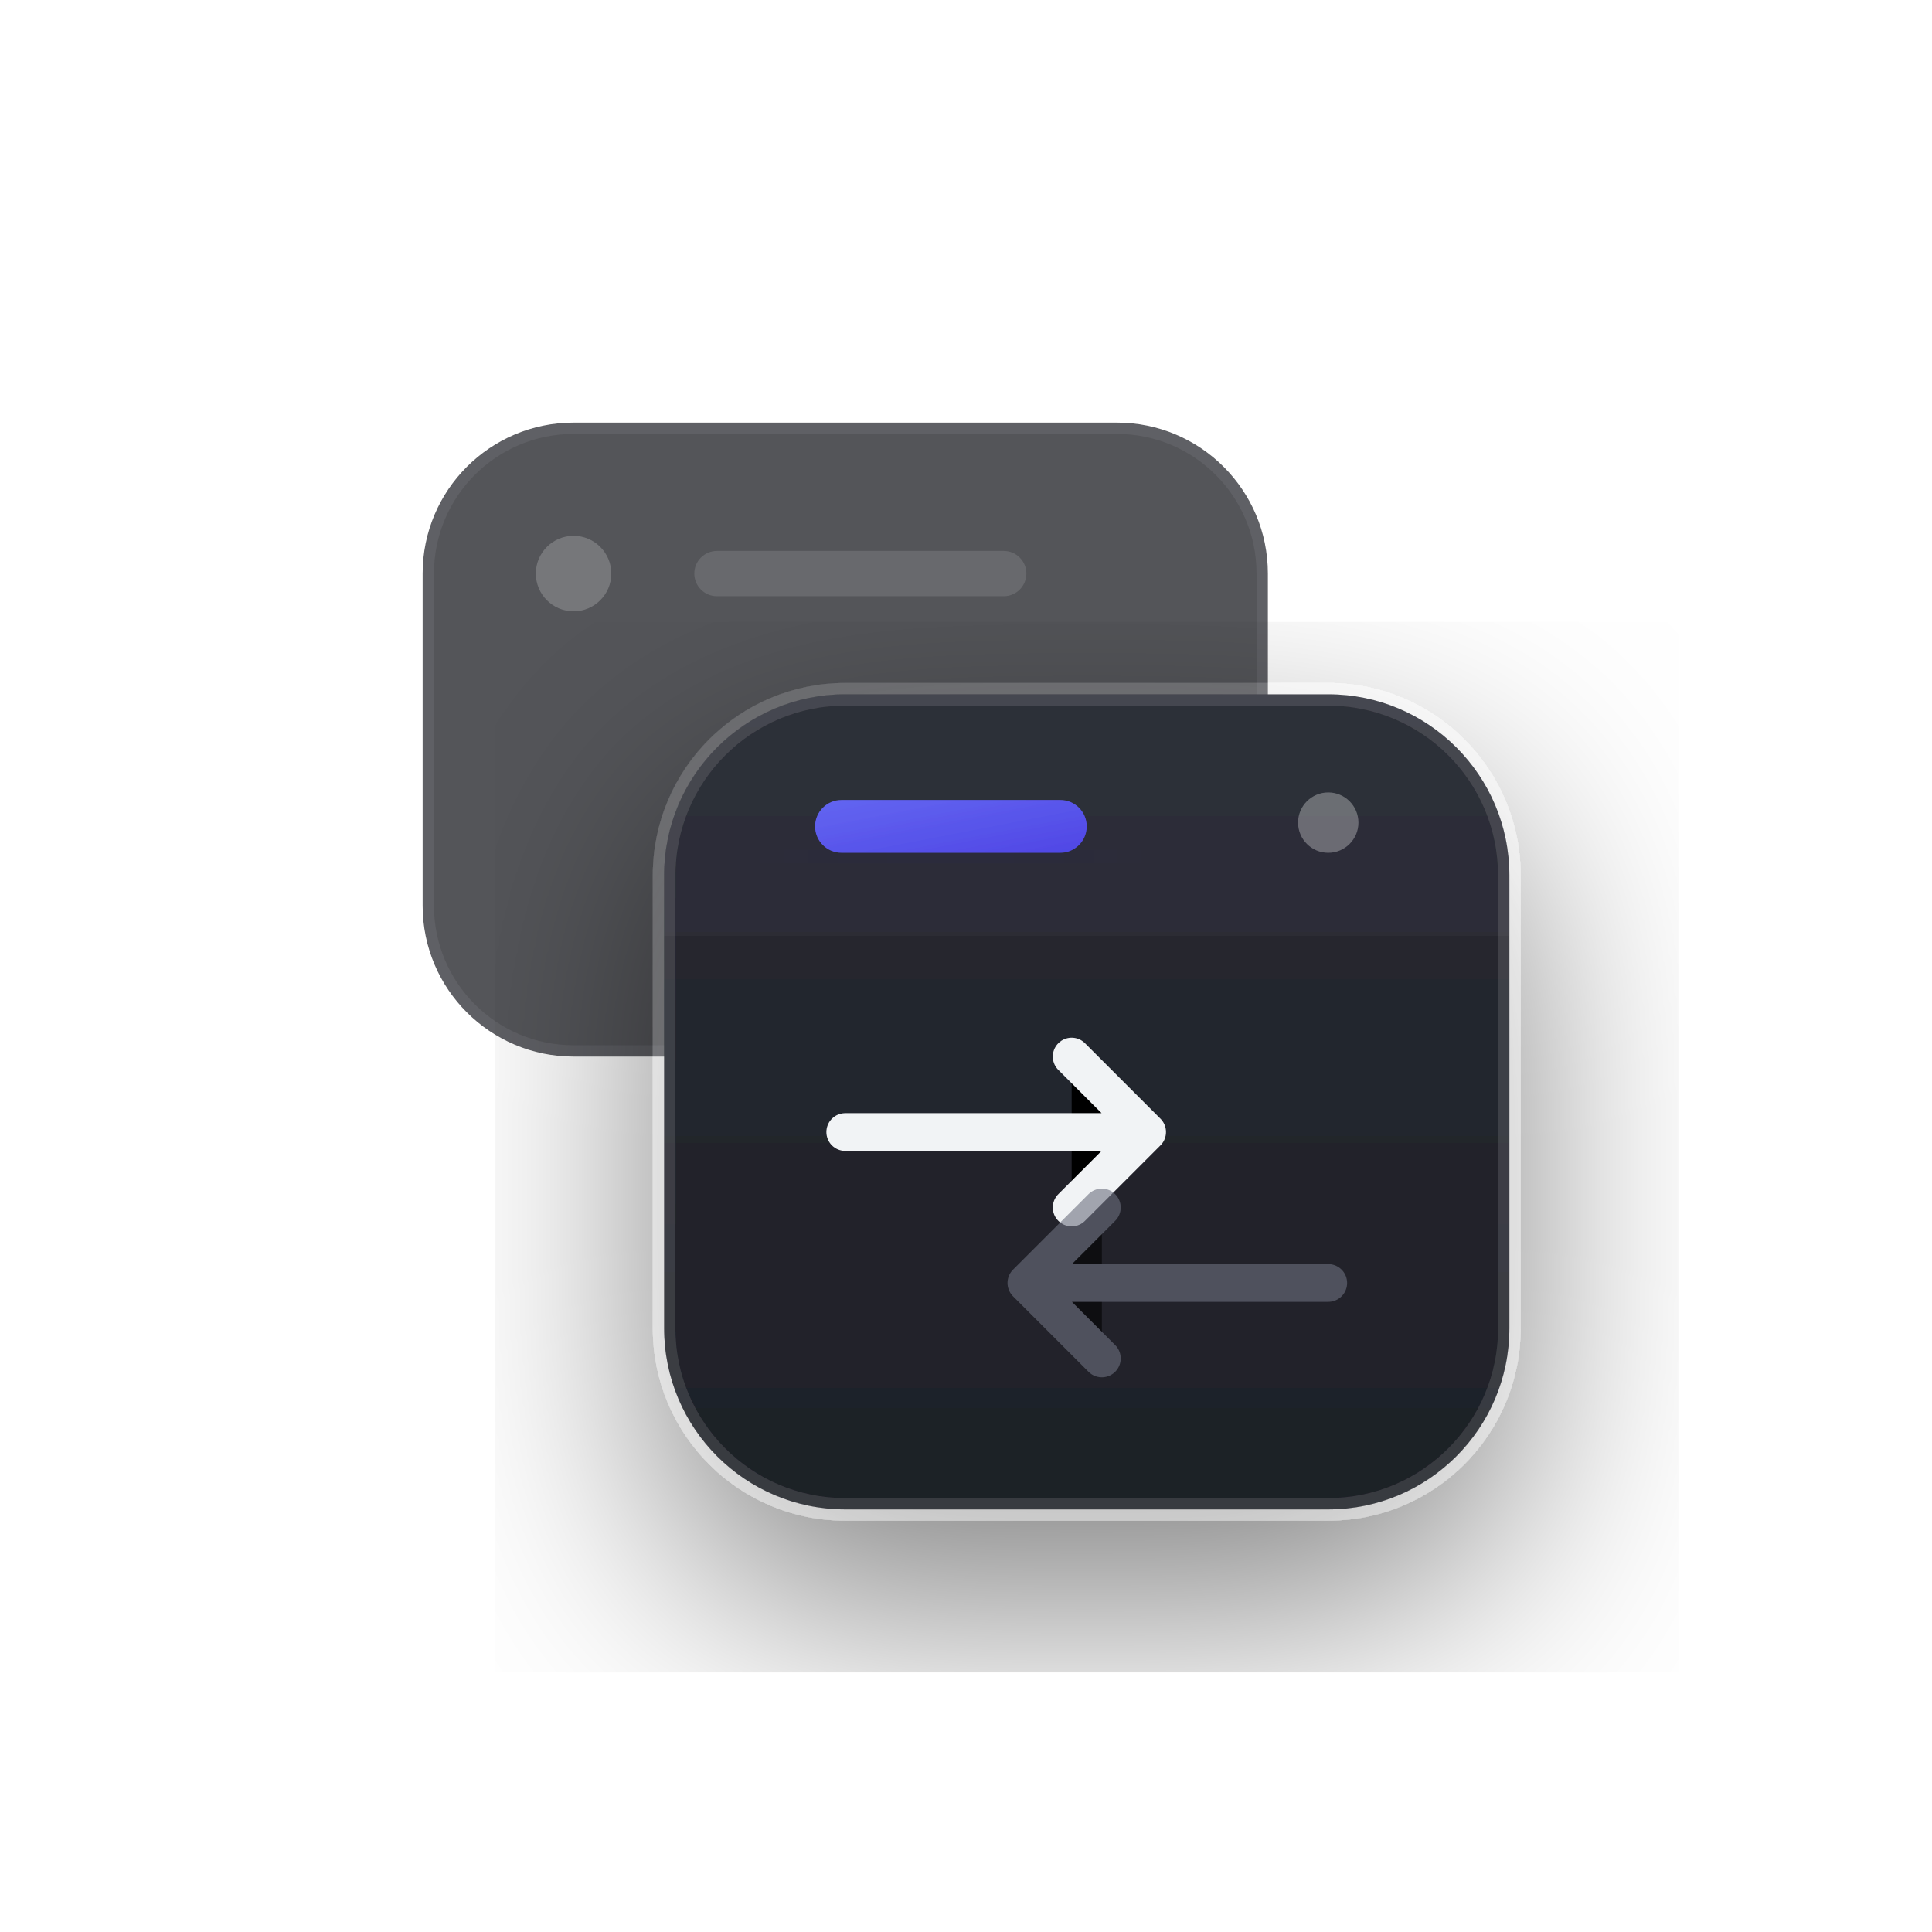
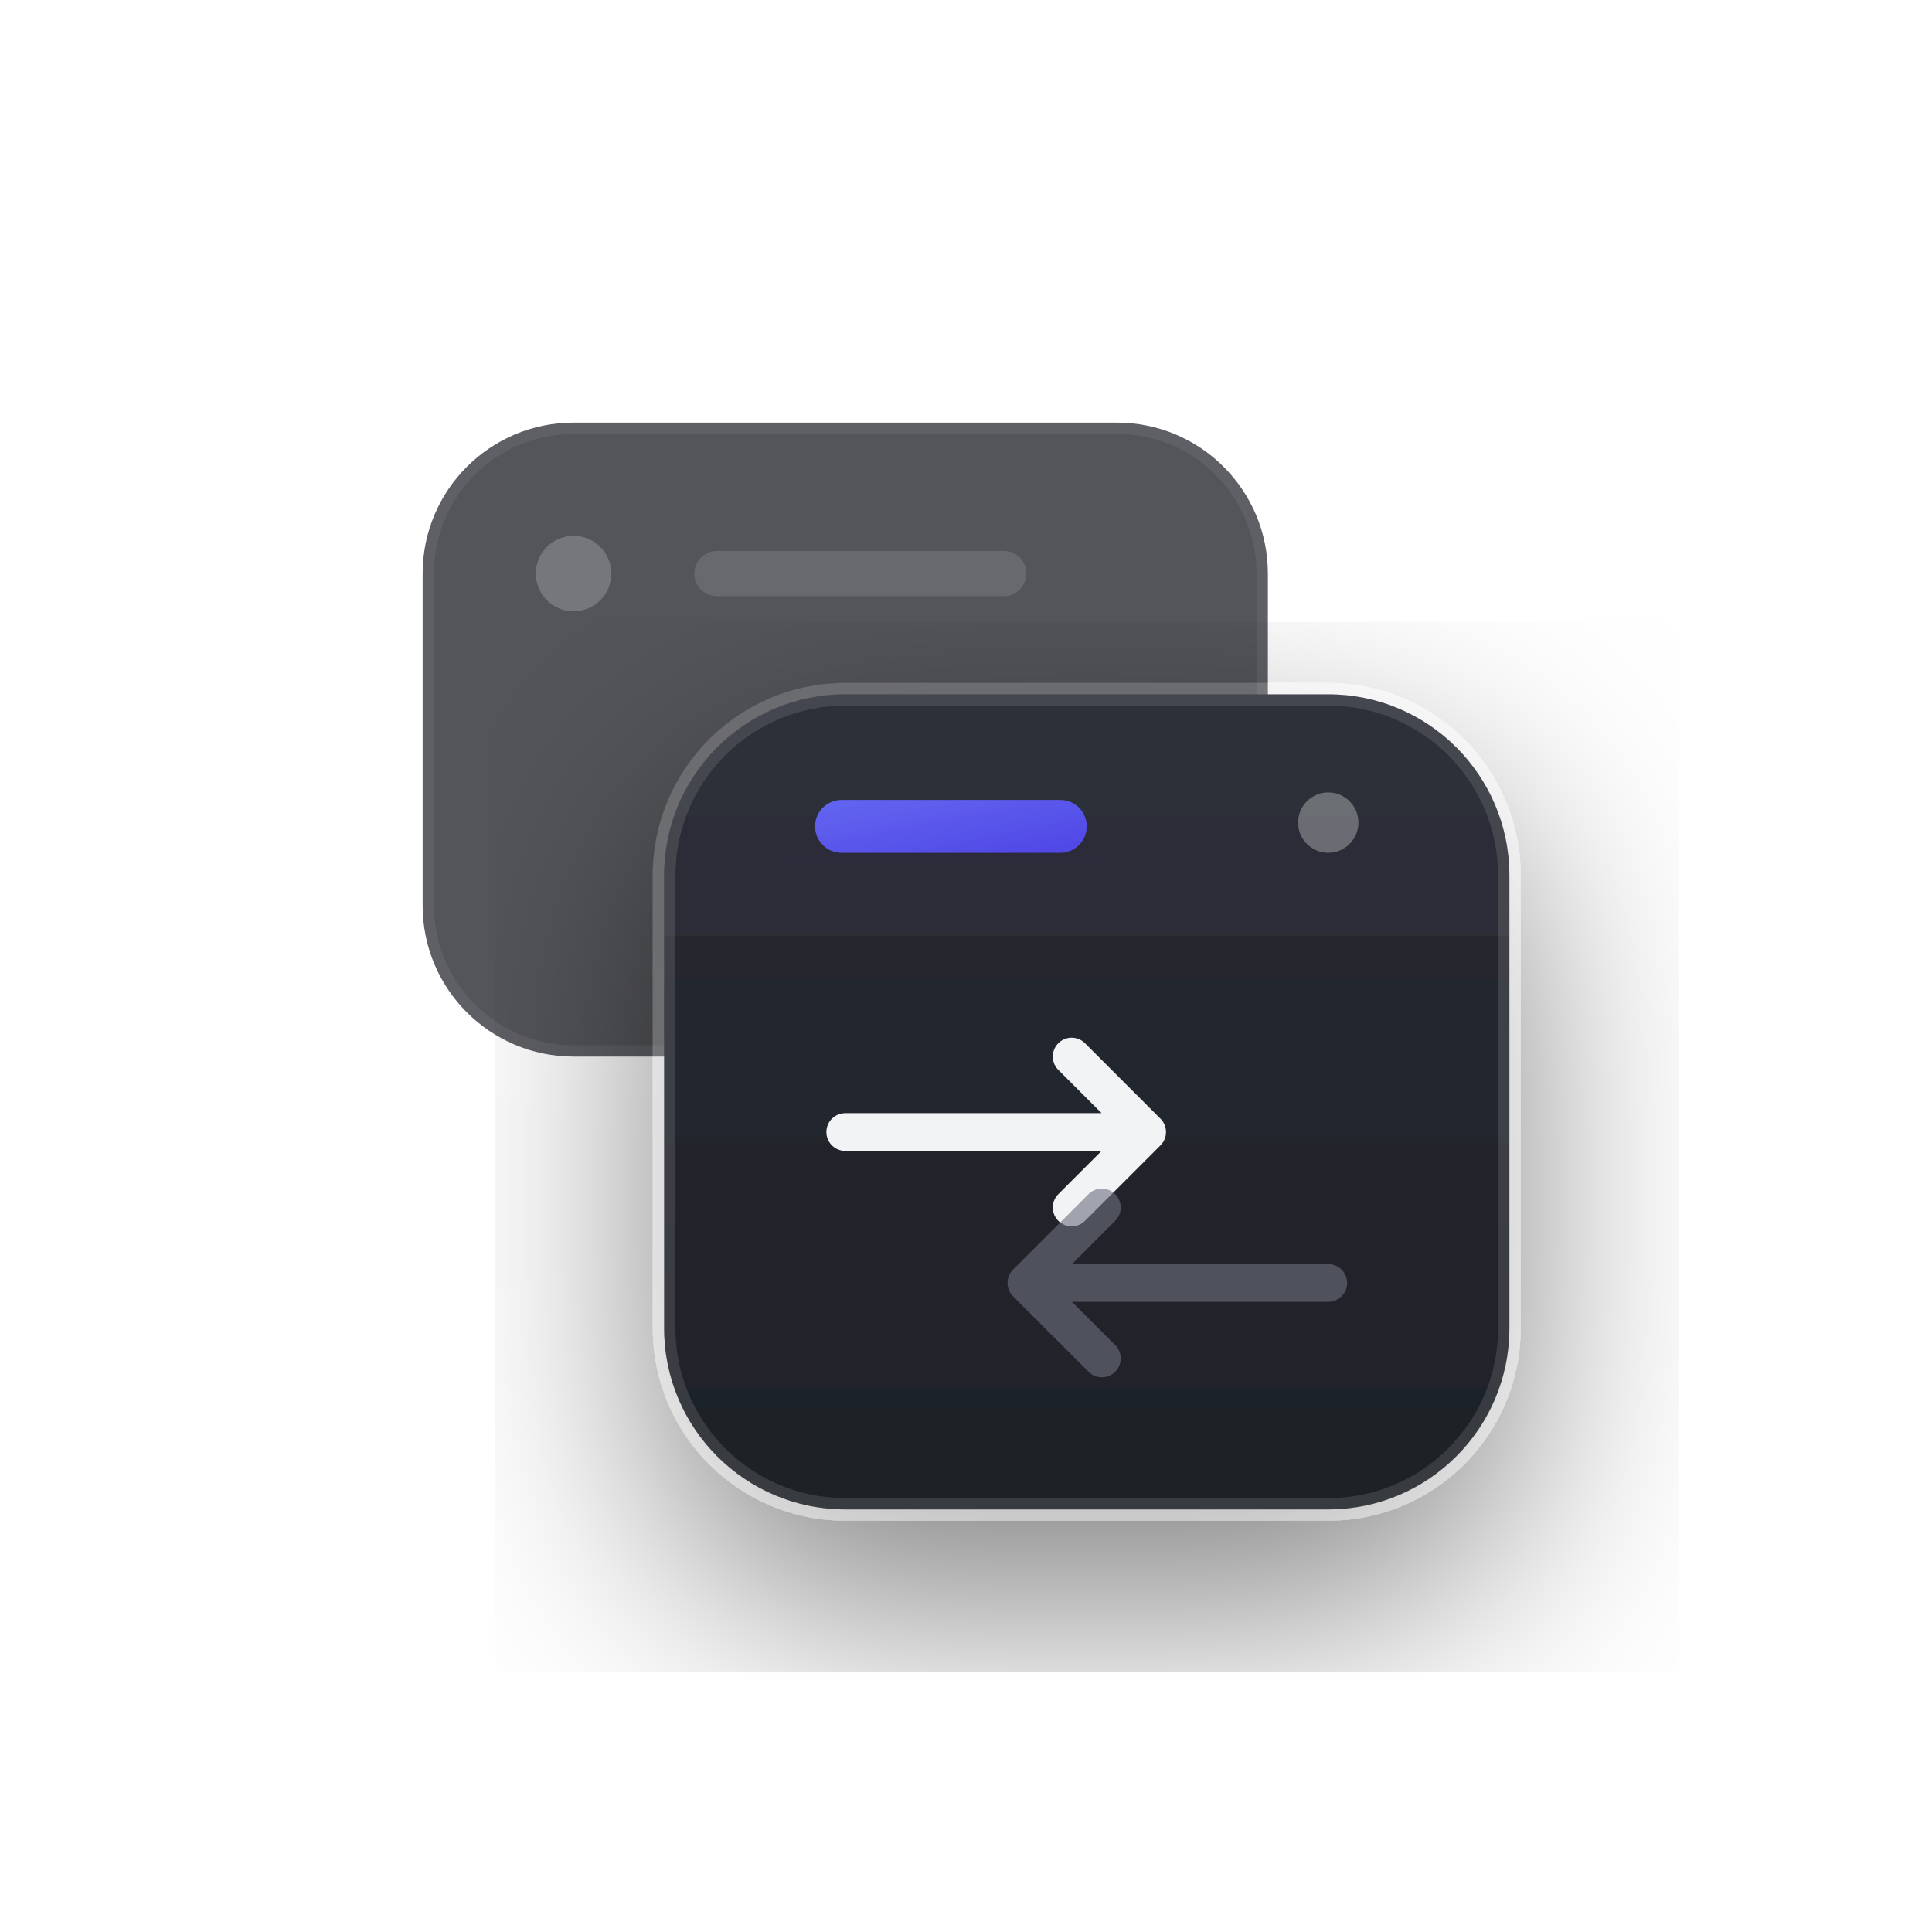
<svg xmlns="http://www.w3.org/2000/svg" viewBox="0 0 128 128" width="100%" height="100%">
  <defs>
    <linearGradient id="accentGrad" x1="0%" y1="0%" x2="100%" y2="100%">
      <stop offset="0%" stop-color="#6366F1" />
      <stop offset="100%" stop-color="#4F46E5" />
    </linearGradient>
    <linearGradient id="frontCardGrad" x1="0%" y1="0%" x2="0%" y2="100%">
      <stop offset="0%" stop-color="#282A33" />
      <stop offset="100%" stop-color="#1E2027" />
    </linearGradient>
    <filter id="glow" x="-20%" y="-20%" width="140%" height="140%">
      <feDropShadow dx="0" dy="4" stdDeviation="6" flood-color="#4F46E5" flood-opacity="0.4" />
    </filter>
    <filter id="cardShadow" x="-20%" y="-20%" width="140%" height="140%">
      <feDropShadow dx="0" dy="6" stdDeviation="8" flood-color="#000000" flood-opacity="0.5" />
    </filter>
  </defs>
  <rect x="28" y="28" width="56" height="42" rx="10" fill="#1B1C22" stroke="rgba(255,255,255,0.07)" stroke-width="1.5" opacity="0.75" />
  <circle cx="38" cy="38" r="2.5" fill="rgba(255,255,255,0.2)" />
  <rect x="46" y="36.5" width="22" height="3" rx="1.5" fill="rgba(255,255,255,0.12)" />
  <rect x="44" y="46" width="56" height="54" rx="12" fill="url(#frontCardGrad)" stroke="rgba(255,255,255,0.12)" stroke-width="1.5" filter="url(#cardShadow)" />
  <path d="M44 58 C44 51.37 49.37 46 56 46 L88 46 C94.63 46 100 51.37 100 58 L100 62 L44 62 Z" fill="rgba(255,255,255,0.03)" />
  <rect x="54" y="53" width="18" height="3.5" rx="1.75" fill="url(#accentGrad)" filter="url(#glow)" />
  <circle cx="88" cy="54.5" r="2" fill="rgba(255,255,255,0.3)" />
-   <path d="M56 75 L76 75 M71 70 L76 75 L71 80" stroke="#F1F3F5" stroke-width="2.5" stroke-linecap="round" stroke-linejoin="round" />
-   <path d="M88 85 L68 85 M73 90 L68 85 L73 80" stroke="#6C707E" stroke-width="2.5" stroke-linecap="round" stroke-linejoin="round" opacity="0.6" />
+   <path d="M56 75 L76 75 M71 70 L76 75 L71 80" fill="none" stroke="#F1F3F5" stroke-width="2.5" stroke-linecap="round" stroke-linejoin="round" />
+   <path d="M88 85 L68 85 M73 90 L68 85 L73 80" fill="none" stroke="#6C707E" stroke-width="2.5" stroke-linecap="round" stroke-linejoin="round" opacity="0.6" />
</svg>
